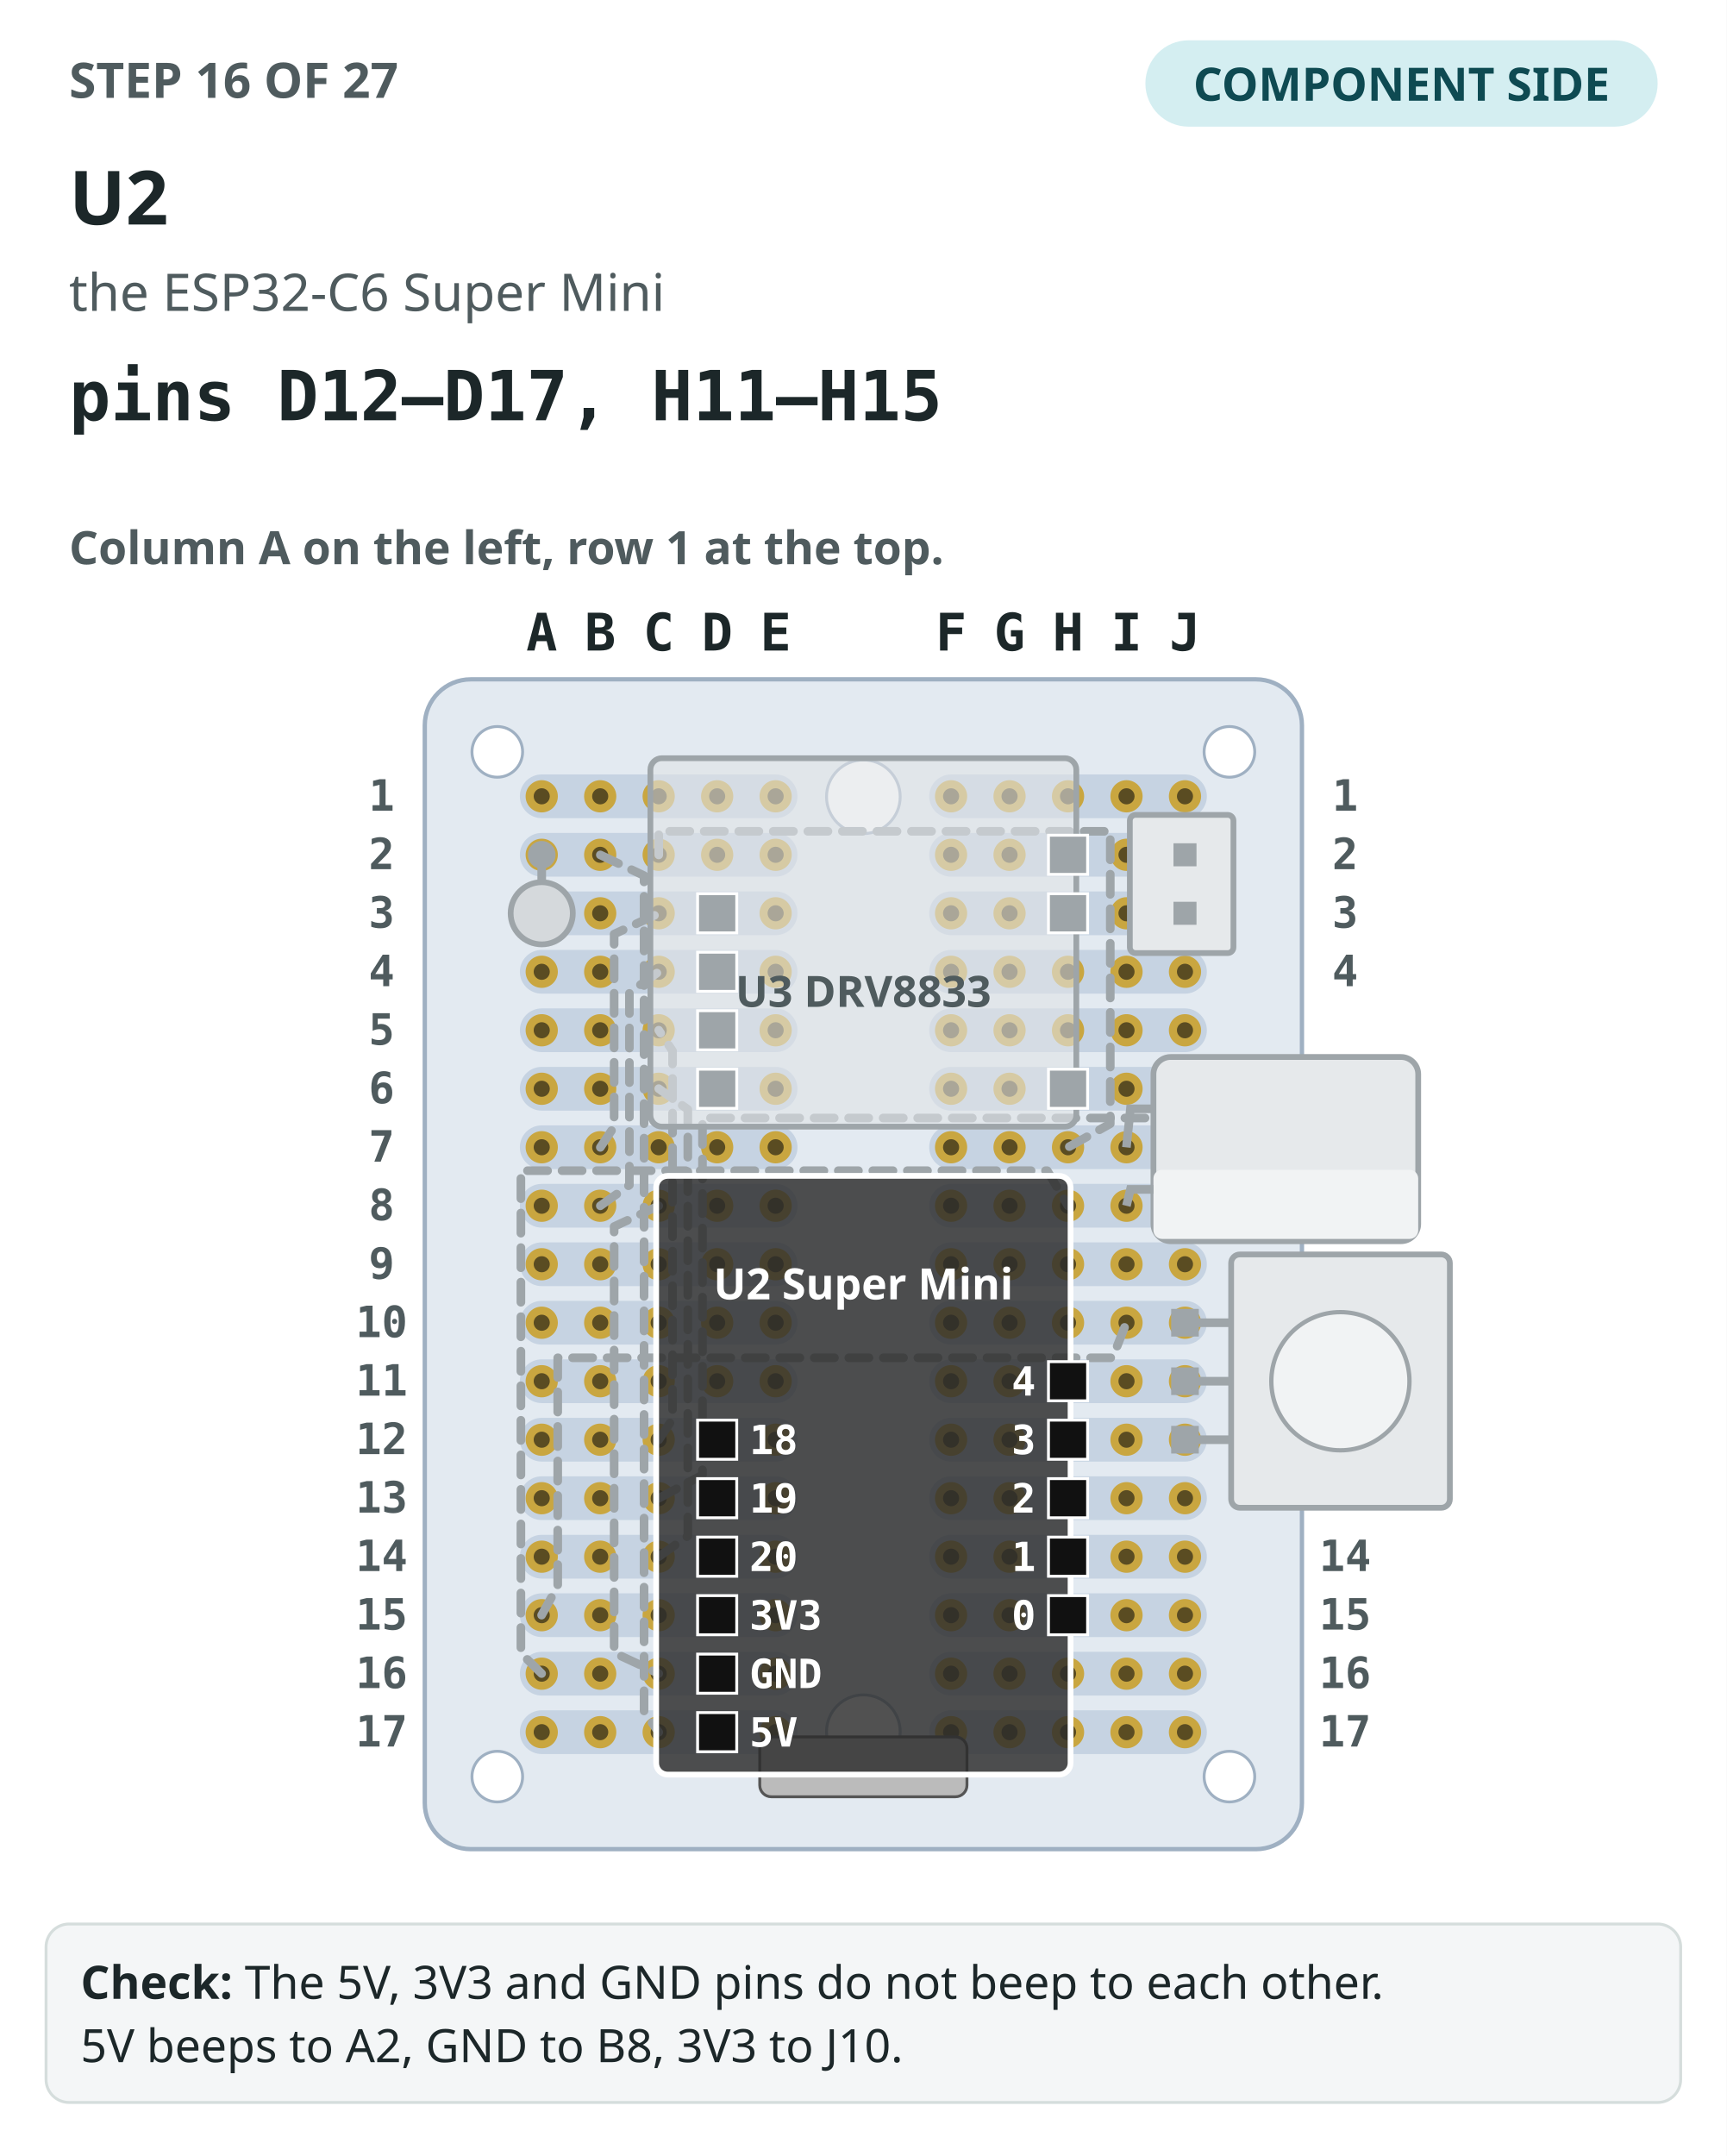
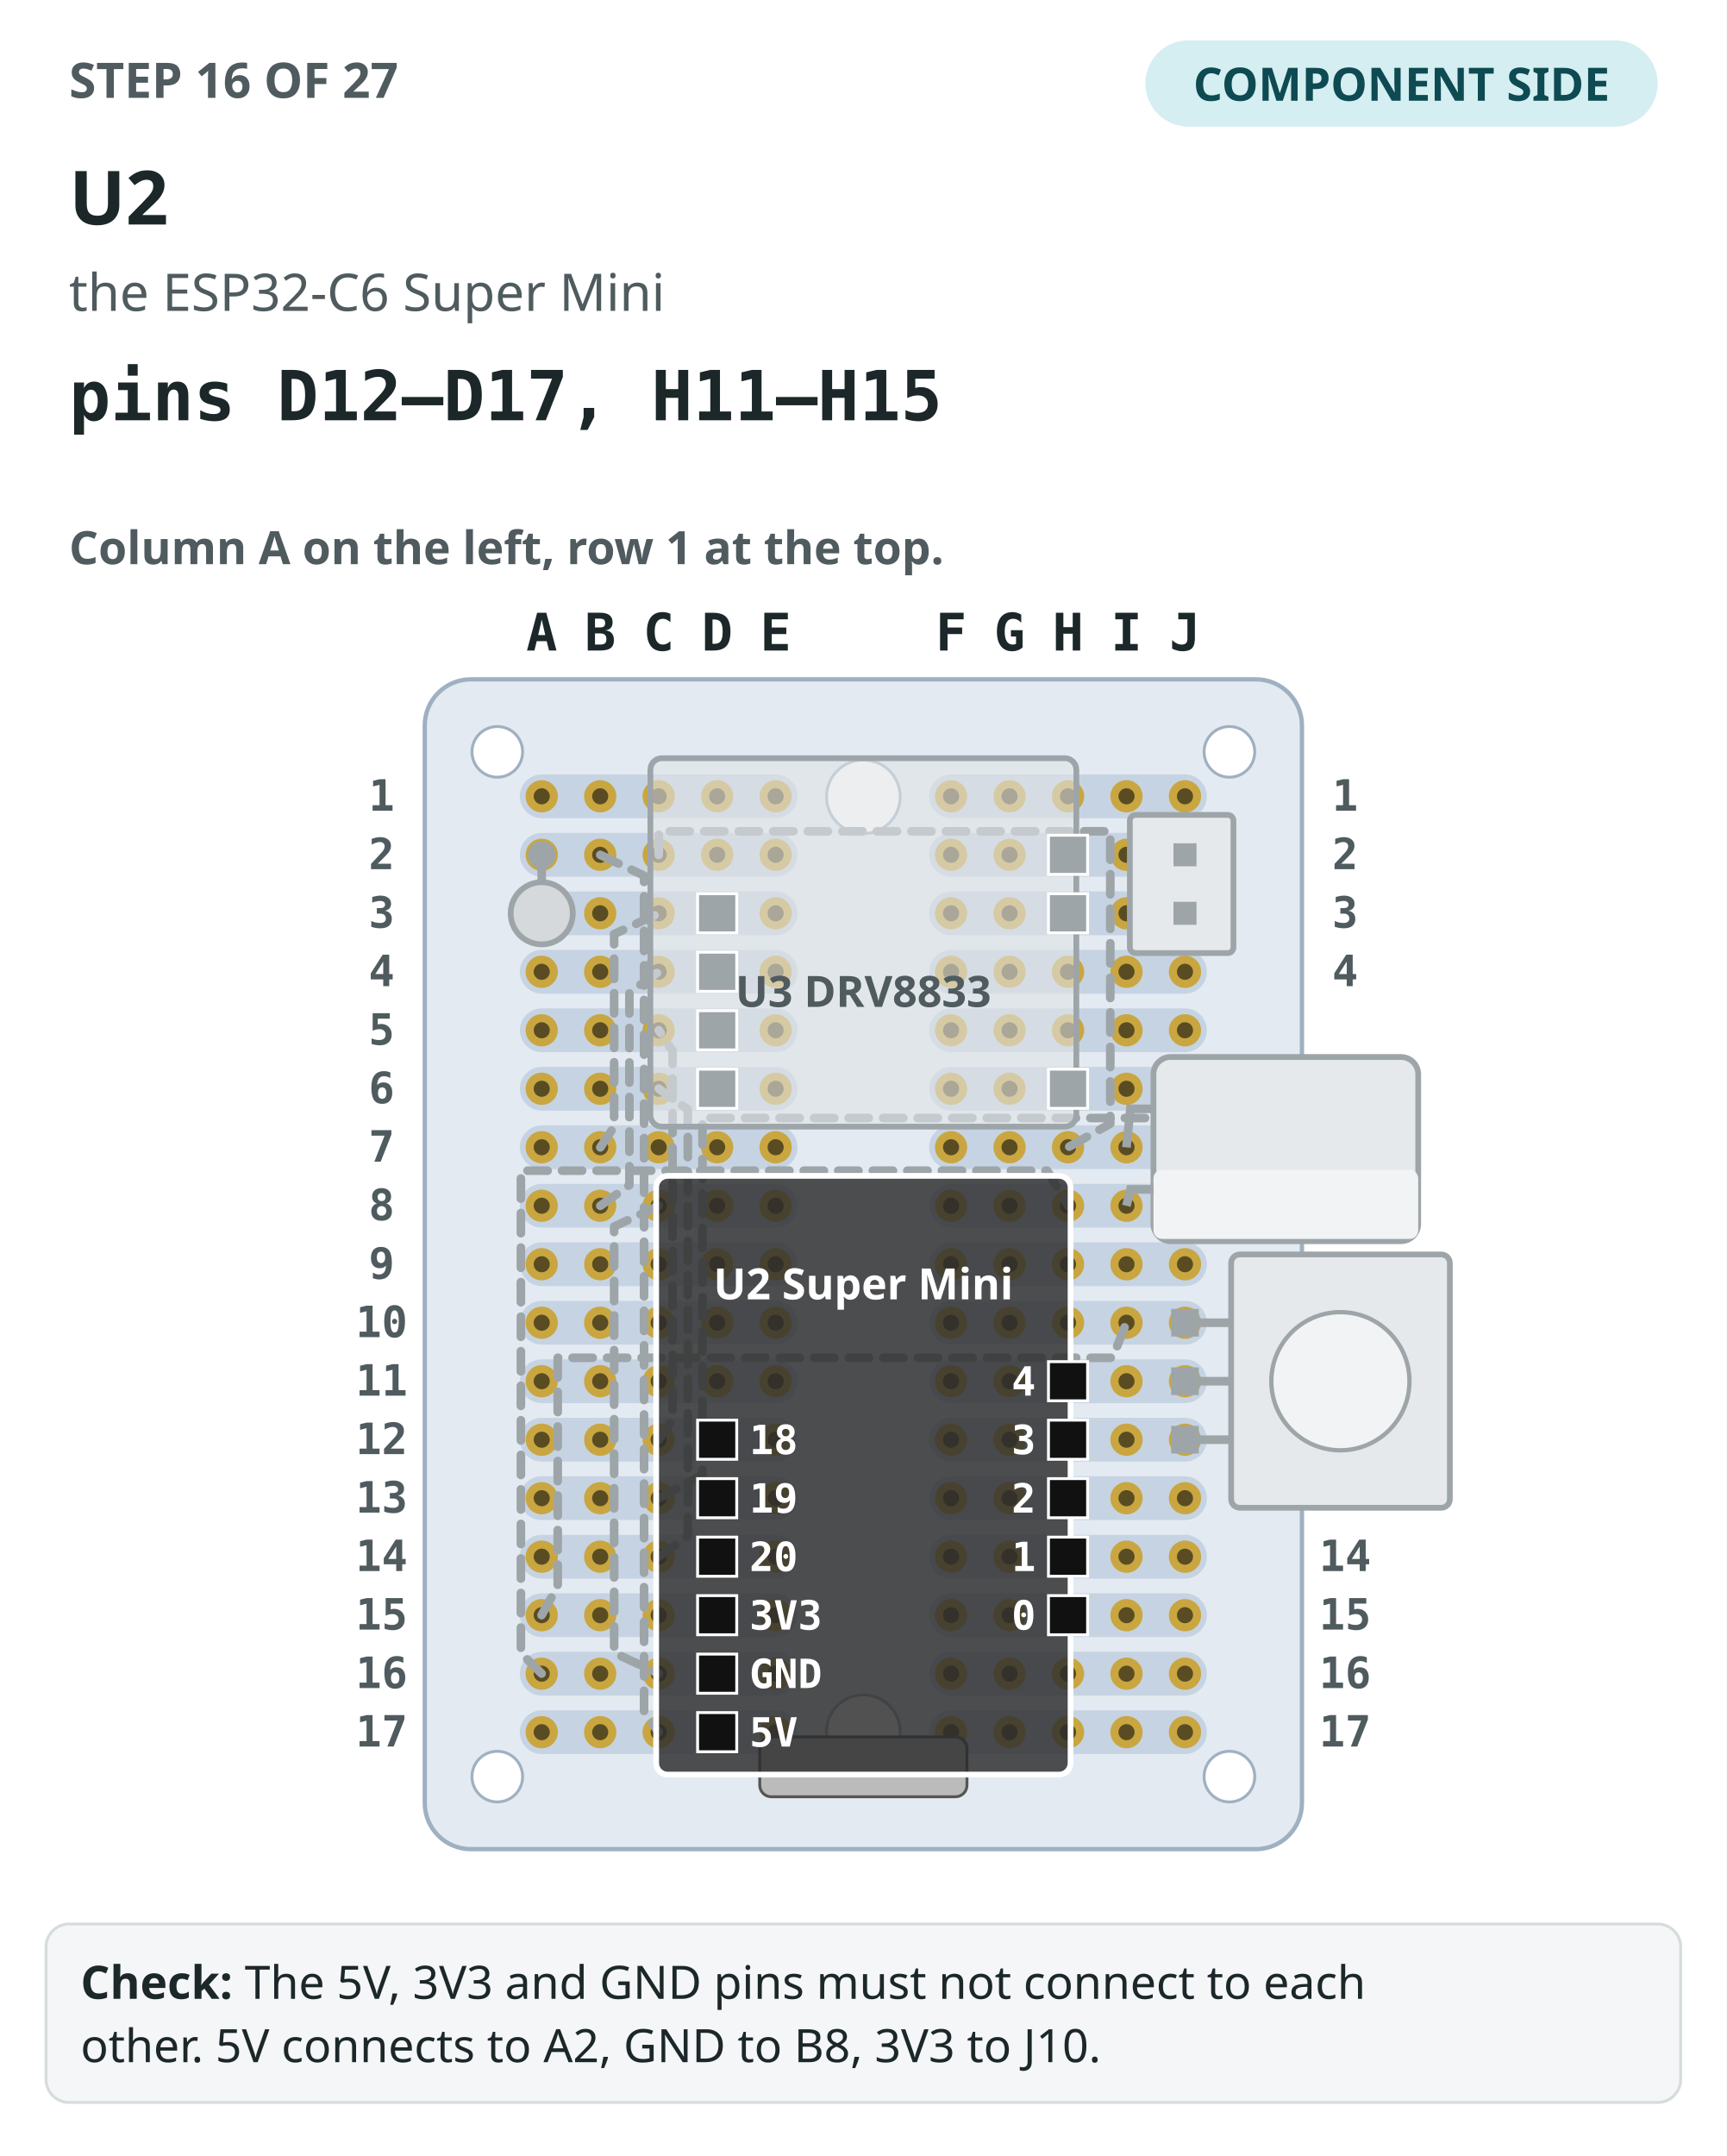
<svg xmlns="http://www.w3.org/2000/svg" viewBox="0 0 600 749" role="img" aria-label="Step 16: The perfboard seen from the component side, column A on the left, with the 15 earlier steps drawn in grey. U2 drawn in colour, pins D12–D17, H11–H15.">
  <rect width="600" height="749" fill="#ffffff" />
  <text x="24" y="34" font-family="IBM Plex Sans,ui-sans-serif,system-ui,sans-serif" font-size="17" font-weight="700" fill="#4f5b5e">STEP 16 OF 27</text>
  <rect x="398" y="14" width="178" height="30" rx="15" fill="#d4eef1" />
  <text x="487" y="35" text-anchor="middle" font-family="IBM Plex Sans,ui-sans-serif,system-ui,sans-serif" font-size="16" font-weight="700" fill="#0e4a52">COMPONENT SIDE</text>
  <text x="24" y="78" font-family="IBM Plex Sans,ui-sans-serif,system-ui,sans-serif" font-size="26" font-weight="700" fill="#1c2729">U2</text>
  <text x="24" y="108" font-family="IBM Plex Sans,ui-sans-serif,system-ui,sans-serif" font-size="18" fill="#4f5b5e">the ESP32-C6 Super Mini</text>
  <text x="24" y="146" font-family="IBM Plex Mono,ui-monospace,SFMono-Regular,Menlo,monospace" font-size="24" font-weight="700" fill="#1c2729">pins D12–D17, H11–H15</text>
  <text x="24" y="196" font-family="IBM Plex Sans,ui-sans-serif,system-ui,sans-serif" font-size="16" font-weight="600" fill="#4f5b5e">Column A on the left, row 1 at the top.</text>
  <rect x="147.6" y="236" width="304.8" height="406.4" rx="16" fill="#e3eaf1" stroke="#9fb0c2" stroke-width="1.5" />
  <rect x="180.64" y="269.04" width="96.48" height="15.2" rx="7.6" fill="#c6d3e2" />
  <rect x="322.88" y="269.04" width="96.48" height="15.2" rx="7.6" fill="#c6d3e2" />
  <rect x="180.64" y="289.36" width="96.48" height="15.2" rx="7.6" fill="#c6d3e2" />
  <rect x="322.88" y="289.36" width="96.48" height="15.2" rx="7.6" fill="#c6d3e2" />
  <rect x="180.64" y="309.68" width="96.48" height="15.2" rx="7.6" fill="#c6d3e2" />
  <rect x="322.88" y="309.68" width="96.48" height="15.2" rx="7.6" fill="#c6d3e2" />
  <rect x="180.64" y="330" width="96.48" height="15.2" rx="7.6" fill="#c6d3e2" />
  <rect x="322.88" y="330" width="96.48" height="15.2" rx="7.6" fill="#c6d3e2" />
  <rect x="180.64" y="350.32" width="96.48" height="15.2" rx="7.6" fill="#c6d3e2" />
  <rect x="322.88" y="350.32" width="96.48" height="15.2" rx="7.6" fill="#c6d3e2" />
  <rect x="180.64" y="370.64" width="96.48" height="15.2" rx="7.6" fill="#c6d3e2" />
  <rect x="322.88" y="370.64" width="96.48" height="15.2" rx="7.6" fill="#c6d3e2" />
  <rect x="180.64" y="390.96" width="96.48" height="15.2" rx="7.6" fill="#c6d3e2" />
  <rect x="322.88" y="390.96" width="96.48" height="15.2" rx="7.6" fill="#c6d3e2" />
  <rect x="180.64" y="411.28" width="96.48" height="15.2" rx="7.6" fill="#c6d3e2" />
  <rect x="322.88" y="411.28" width="96.48" height="15.2" rx="7.6" fill="#c6d3e2" />
  <rect x="180.64" y="431.6" width="96.48" height="15.2" rx="7.6" fill="#c6d3e2" />
  <rect x="322.88" y="431.6" width="96.48" height="15.2" rx="7.6" fill="#c6d3e2" />
  <rect x="180.64" y="451.92" width="96.48" height="15.2" rx="7.6" fill="#c6d3e2" />
  <rect x="322.88" y="451.92" width="96.48" height="15.2" rx="7.6" fill="#c6d3e2" />
  <rect x="180.64" y="472.24" width="96.48" height="15.2" rx="7.6" fill="#c6d3e2" />
  <rect x="322.88" y="472.24" width="96.48" height="15.2" rx="7.6" fill="#c6d3e2" />
  <rect x="180.64" y="492.56" width="96.48" height="15.2" rx="7.6" fill="#c6d3e2" />
  <rect x="322.88" y="492.56" width="96.48" height="15.2" rx="7.6" fill="#c6d3e2" />
  <rect x="180.64" y="512.88" width="96.48" height="15.2" rx="7.6" fill="#c6d3e2" />
  <rect x="322.88" y="512.88" width="96.48" height="15.2" rx="7.6" fill="#c6d3e2" />
  <rect x="180.64" y="533.2" width="96.48" height="15.2" rx="7.6" fill="#c6d3e2" />
  <rect x="322.88" y="533.2" width="96.48" height="15.2" rx="7.6" fill="#c6d3e2" />
  <rect x="180.64" y="553.52" width="96.48" height="15.2" rx="7.6" fill="#c6d3e2" />
  <rect x="322.88" y="553.52" width="96.48" height="15.2" rx="7.6" fill="#c6d3e2" />
  <rect x="180.64" y="573.84" width="96.48" height="15.2" rx="7.6" fill="#c6d3e2" />
  <rect x="322.88" y="573.84" width="96.48" height="15.2" rx="7.6" fill="#c6d3e2" />
  <rect x="180.64" y="594.16" width="96.48" height="15.2" rx="7.6" fill="#c6d3e2" />
  <rect x="322.88" y="594.16" width="96.48" height="15.2" rx="7.6" fill="#c6d3e2" />
  <circle cx="300" cy="276.8" r="12.8" fill="#ffffff" stroke="#9fb0c2" />
  <circle cx="300" cy="601.6" r="12.8" fill="#ffffff" stroke="#9fb0c2" />
  <circle cx="172.8" cy="261.2" r="8.8" fill="#ffffff" stroke="#9fb0c2" />
  <circle cx="427.2" cy="261.2" r="8.8" fill="#ffffff" stroke="#9fb0c2" />
  <circle cx="172.8" cy="617.2" r="8.8" fill="#ffffff" stroke="#9fb0c2" />
  <circle cx="427.2" cy="617.2" r="8.8" fill="#ffffff" stroke="#9fb0c2" />
  <circle cx="188.24" cy="276.64" r="5.6" fill="#c9a640" />
  <circle cx="188.24" cy="276.64" r="2.8" fill="#5a4c22" />
  <circle cx="208.56" cy="276.64" r="5.6" fill="#c9a640" />
  <circle cx="208.56" cy="276.64" r="2.8" fill="#5a4c22" />
  <circle cx="228.88" cy="276.64" r="5.6" fill="#c9a640" />
  <circle cx="228.88" cy="276.64" r="2.8" fill="#5a4c22" />
  <circle cx="249.2" cy="276.64" r="5.6" fill="#c9a640" />
  <circle cx="249.2" cy="276.64" r="2.8" fill="#5a4c22" />
  <circle cx="269.52" cy="276.64" r="5.6" fill="#c9a640" />
  <circle cx="269.52" cy="276.64" r="2.8" fill="#5a4c22" />
  <circle cx="330.48" cy="276.64" r="5.6" fill="#c9a640" />
  <circle cx="330.48" cy="276.64" r="2.8" fill="#5a4c22" />
  <circle cx="350.8" cy="276.64" r="5.6" fill="#c9a640" />
  <circle cx="350.8" cy="276.64" r="2.8" fill="#5a4c22" />
  <circle cx="371.12" cy="276.64" r="5.6" fill="#c9a640" />
  <circle cx="371.12" cy="276.64" r="2.8" fill="#5a4c22" />
  <circle cx="391.44" cy="276.64" r="5.6" fill="#c9a640" />
  <circle cx="391.44" cy="276.64" r="2.8" fill="#5a4c22" />
  <circle cx="411.76" cy="276.64" r="5.6" fill="#c9a640" />
  <circle cx="411.76" cy="276.64" r="2.8" fill="#5a4c22" />
  <circle cx="188.24" cy="296.96" r="5.6" fill="#c9a640" />
  <circle cx="188.24" cy="296.96" r="2.8" fill="#5a4c22" />
  <circle cx="208.56" cy="296.96" r="5.6" fill="#c9a640" />
  <circle cx="208.56" cy="296.96" r="2.8" fill="#5a4c22" />
  <circle cx="228.88" cy="296.96" r="5.6" fill="#c9a640" />
  <circle cx="228.88" cy="296.96" r="2.8" fill="#5a4c22" />
  <circle cx="249.2" cy="296.96" r="5.6" fill="#c9a640" />
  <circle cx="249.2" cy="296.96" r="2.8" fill="#5a4c22" />
  <circle cx="269.52" cy="296.96" r="5.6" fill="#c9a640" />
  <circle cx="269.52" cy="296.96" r="2.8" fill="#5a4c22" />
  <circle cx="330.48" cy="296.96" r="5.6" fill="#c9a640" />
  <circle cx="330.48" cy="296.96" r="2.8" fill="#5a4c22" />
  <circle cx="350.8" cy="296.96" r="5.6" fill="#c9a640" />
  <circle cx="350.8" cy="296.96" r="2.8" fill="#5a4c22" />
  <circle cx="371.12" cy="296.96" r="5.6" fill="#c9a640" />
  <circle cx="371.12" cy="296.96" r="2.8" fill="#5a4c22" />
  <circle cx="391.44" cy="296.96" r="5.6" fill="#c9a640" />
  <circle cx="391.44" cy="296.96" r="2.8" fill="#5a4c22" />
  <circle cx="411.76" cy="296.96" r="5.6" fill="#c9a640" />
  <circle cx="411.76" cy="296.96" r="2.8" fill="#5a4c22" />
  <circle cx="188.24" cy="317.28" r="5.6" fill="#c9a640" />
  <circle cx="188.24" cy="317.28" r="2.8" fill="#5a4c22" />
  <circle cx="208.56" cy="317.28" r="5.6" fill="#c9a640" />
  <circle cx="208.56" cy="317.28" r="2.8" fill="#5a4c22" />
  <circle cx="228.88" cy="317.28" r="5.6" fill="#c9a640" />
  <circle cx="228.88" cy="317.28" r="2.8" fill="#5a4c22" />
  <circle cx="249.2" cy="317.28" r="5.6" fill="#c9a640" />
  <circle cx="249.2" cy="317.28" r="2.8" fill="#5a4c22" />
  <circle cx="269.52" cy="317.28" r="5.6" fill="#c9a640" />
  <circle cx="269.52" cy="317.28" r="2.8" fill="#5a4c22" />
  <circle cx="330.48" cy="317.28" r="5.6" fill="#c9a640" />
  <circle cx="330.48" cy="317.28" r="2.8" fill="#5a4c22" />
  <circle cx="350.8" cy="317.28" r="5.6" fill="#c9a640" />
  <circle cx="350.8" cy="317.28" r="2.8" fill="#5a4c22" />
  <circle cx="371.12" cy="317.28" r="5.6" fill="#c9a640" />
  <circle cx="371.12" cy="317.28" r="2.8" fill="#5a4c22" />
  <circle cx="391.44" cy="317.28" r="5.6" fill="#c9a640" />
  <circle cx="391.44" cy="317.28" r="2.8" fill="#5a4c22" />
  <circle cx="411.76" cy="317.28" r="5.6" fill="#c9a640" />
  <circle cx="411.76" cy="317.28" r="2.8" fill="#5a4c22" />
  <circle cx="188.24" cy="337.6" r="5.6" fill="#c9a640" />
  <circle cx="188.24" cy="337.6" r="2.8" fill="#5a4c22" />
  <circle cx="208.56" cy="337.6" r="5.6" fill="#c9a640" />
  <circle cx="208.56" cy="337.6" r="2.8" fill="#5a4c22" />
  <circle cx="228.88" cy="337.6" r="5.6" fill="#c9a640" />
  <circle cx="228.88" cy="337.6" r="2.8" fill="#5a4c22" />
  <circle cx="249.2" cy="337.6" r="5.6" fill="#c9a640" />
  <circle cx="249.2" cy="337.6" r="2.8" fill="#5a4c22" />
  <circle cx="269.52" cy="337.6" r="5.6" fill="#c9a640" />
  <circle cx="269.52" cy="337.6" r="2.8" fill="#5a4c22" />
  <circle cx="330.48" cy="337.6" r="5.6" fill="#c9a640" />
  <circle cx="330.48" cy="337.6" r="2.8" fill="#5a4c22" />
  <circle cx="350.8" cy="337.6" r="5.6" fill="#c9a640" />
  <circle cx="350.8" cy="337.6" r="2.8" fill="#5a4c22" />
  <circle cx="371.12" cy="337.6" r="5.6" fill="#c9a640" />
  <circle cx="371.12" cy="337.6" r="2.8" fill="#5a4c22" />
  <circle cx="391.44" cy="337.6" r="5.6" fill="#c9a640" />
  <circle cx="391.44" cy="337.6" r="2.8" fill="#5a4c22" />
  <circle cx="411.76" cy="337.6" r="5.6" fill="#c9a640" />
  <circle cx="411.76" cy="337.6" r="2.8" fill="#5a4c22" />
  <circle cx="188.24" cy="357.92" r="5.6" fill="#c9a640" />
  <circle cx="188.24" cy="357.92" r="2.8" fill="#5a4c22" />
  <circle cx="208.56" cy="357.92" r="5.6" fill="#c9a640" />
  <circle cx="208.56" cy="357.92" r="2.8" fill="#5a4c22" />
  <circle cx="228.88" cy="357.92" r="5.6" fill="#c9a640" />
  <circle cx="228.88" cy="357.92" r="2.8" fill="#5a4c22" />
  <circle cx="249.2" cy="357.92" r="5.6" fill="#c9a640" />
  <circle cx="249.2" cy="357.92" r="2.8" fill="#5a4c22" />
  <circle cx="269.52" cy="357.92" r="5.6" fill="#c9a640" />
  <circle cx="269.52" cy="357.92" r="2.8" fill="#5a4c22" />
  <circle cx="330.48" cy="357.92" r="5.6" fill="#c9a640" />
  <circle cx="330.48" cy="357.92" r="2.8" fill="#5a4c22" />
  <circle cx="350.8" cy="357.92" r="5.6" fill="#c9a640" />
  <circle cx="350.8" cy="357.92" r="2.8" fill="#5a4c22" />
  <circle cx="371.12" cy="357.92" r="5.6" fill="#c9a640" />
  <circle cx="371.12" cy="357.92" r="2.8" fill="#5a4c22" />
  <circle cx="391.44" cy="357.92" r="5.6" fill="#c9a640" />
  <circle cx="391.44" cy="357.92" r="2.8" fill="#5a4c22" />
  <circle cx="411.76" cy="357.92" r="5.6" fill="#c9a640" />
  <circle cx="411.76" cy="357.92" r="2.8" fill="#5a4c22" />
  <circle cx="188.24" cy="378.24" r="5.6" fill="#c9a640" />
  <circle cx="188.24" cy="378.24" r="2.8" fill="#5a4c22" />
  <circle cx="208.56" cy="378.24" r="5.6" fill="#c9a640" />
  <circle cx="208.56" cy="378.24" r="2.8" fill="#5a4c22" />
  <circle cx="228.88" cy="378.24" r="5.6" fill="#c9a640" />
  <circle cx="228.88" cy="378.24" r="2.8" fill="#5a4c22" />
  <circle cx="249.2" cy="378.24" r="5.6" fill="#c9a640" />
  <circle cx="249.2" cy="378.24" r="2.8" fill="#5a4c22" />
  <circle cx="269.52" cy="378.24" r="5.6" fill="#c9a640" />
  <circle cx="269.52" cy="378.24" r="2.8" fill="#5a4c22" />
  <circle cx="330.48" cy="378.24" r="5.6" fill="#c9a640" />
  <circle cx="330.48" cy="378.24" r="2.8" fill="#5a4c22" />
  <circle cx="350.8" cy="378.24" r="5.6" fill="#c9a640" />
  <circle cx="350.8" cy="378.24" r="2.8" fill="#5a4c22" />
  <circle cx="371.12" cy="378.24" r="5.6" fill="#c9a640" />
  <circle cx="371.12" cy="378.24" r="2.8" fill="#5a4c22" />
  <circle cx="391.44" cy="378.24" r="5.6" fill="#c9a640" />
  <circle cx="391.44" cy="378.24" r="2.8" fill="#5a4c22" />
  <circle cx="411.76" cy="378.24" r="5.6" fill="#c9a640" />
  <circle cx="411.76" cy="378.24" r="2.8" fill="#5a4c22" />
  <circle cx="188.24" cy="398.56" r="5.6" fill="#c9a640" />
  <circle cx="188.24" cy="398.56" r="2.8" fill="#5a4c22" />
  <circle cx="208.56" cy="398.56" r="5.6" fill="#c9a640" />
  <circle cx="208.56" cy="398.56" r="2.8" fill="#5a4c22" />
  <circle cx="228.88" cy="398.56" r="5.6" fill="#c9a640" />
  <circle cx="228.88" cy="398.56" r="2.8" fill="#5a4c22" />
  <circle cx="249.2" cy="398.56" r="5.6" fill="#c9a640" />
  <circle cx="249.2" cy="398.56" r="2.8" fill="#5a4c22" />
  <circle cx="269.52" cy="398.56" r="5.6" fill="#c9a640" />
  <circle cx="269.52" cy="398.56" r="2.8" fill="#5a4c22" />
  <circle cx="330.48" cy="398.56" r="5.6" fill="#c9a640" />
  <circle cx="330.48" cy="398.56" r="2.8" fill="#5a4c22" />
  <circle cx="350.8" cy="398.56" r="5.6" fill="#c9a640" />
  <circle cx="350.8" cy="398.56" r="2.8" fill="#5a4c22" />
  <circle cx="371.12" cy="398.56" r="5.6" fill="#c9a640" />
  <circle cx="371.12" cy="398.56" r="2.8" fill="#5a4c22" />
  <circle cx="391.44" cy="398.56" r="5.6" fill="#c9a640" />
  <circle cx="391.44" cy="398.56" r="2.8" fill="#5a4c22" />
  <circle cx="411.76" cy="398.56" r="5.6" fill="#c9a640" />
  <circle cx="411.76" cy="398.56" r="2.8" fill="#5a4c22" />
  <circle cx="188.24" cy="418.88" r="5.6" fill="#c9a640" />
  <circle cx="188.24" cy="418.88" r="2.8" fill="#5a4c22" />
  <circle cx="208.56" cy="418.88" r="5.6" fill="#c9a640" />
  <circle cx="208.56" cy="418.88" r="2.8" fill="#5a4c22" />
  <circle cx="228.88" cy="418.88" r="5.6" fill="#c9a640" />
  <circle cx="228.88" cy="418.88" r="2.8" fill="#5a4c22" />
  <circle cx="249.2" cy="418.88" r="5.6" fill="#c9a640" />
  <circle cx="249.2" cy="418.88" r="2.8" fill="#5a4c22" />
  <circle cx="269.52" cy="418.88" r="5.6" fill="#c9a640" />
  <circle cx="269.52" cy="418.88" r="2.8" fill="#5a4c22" />
  <circle cx="330.48" cy="418.88" r="5.6" fill="#c9a640" />
  <circle cx="330.48" cy="418.88" r="2.8" fill="#5a4c22" />
  <circle cx="350.8" cy="418.88" r="5.6" fill="#c9a640" />
  <circle cx="350.8" cy="418.88" r="2.8" fill="#5a4c22" />
  <circle cx="371.12" cy="418.88" r="5.6" fill="#c9a640" />
  <circle cx="371.12" cy="418.88" r="2.8" fill="#5a4c22" />
  <circle cx="391.44" cy="418.88" r="5.6" fill="#c9a640" />
  <circle cx="391.44" cy="418.88" r="2.8" fill="#5a4c22" />
  <circle cx="411.76" cy="418.88" r="5.6" fill="#c9a640" />
  <circle cx="411.76" cy="418.88" r="2.8" fill="#5a4c22" />
  <circle cx="188.24" cy="439.2" r="5.6" fill="#c9a640" />
  <circle cx="188.24" cy="439.2" r="2.8" fill="#5a4c22" />
  <circle cx="208.56" cy="439.2" r="5.6" fill="#c9a640" />
  <circle cx="208.56" cy="439.2" r="2.8" fill="#5a4c22" />
  <circle cx="228.88" cy="439.2" r="5.6" fill="#c9a640" />
  <circle cx="228.88" cy="439.2" r="2.8" fill="#5a4c22" />
  <circle cx="249.2" cy="439.2" r="5.6" fill="#c9a640" />
  <circle cx="249.2" cy="439.2" r="2.8" fill="#5a4c22" />
  <circle cx="269.52" cy="439.2" r="5.6" fill="#c9a640" />
  <circle cx="269.52" cy="439.2" r="2.8" fill="#5a4c22" />
  <circle cx="330.48" cy="439.2" r="5.6" fill="#c9a640" />
  <circle cx="330.48" cy="439.2" r="2.8" fill="#5a4c22" />
  <circle cx="350.8" cy="439.2" r="5.6" fill="#c9a640" />
  <circle cx="350.8" cy="439.2" r="2.8" fill="#5a4c22" />
  <circle cx="371.12" cy="439.2" r="5.6" fill="#c9a640" />
  <circle cx="371.12" cy="439.2" r="2.8" fill="#5a4c22" />
  <circle cx="391.44" cy="439.2" r="5.6" fill="#c9a640" />
  <circle cx="391.44" cy="439.2" r="2.8" fill="#5a4c22" />
  <circle cx="411.76" cy="439.2" r="5.6" fill="#c9a640" />
  <circle cx="411.76" cy="439.2" r="2.8" fill="#5a4c22" />
  <circle cx="188.24" cy="459.52" r="5.6" fill="#c9a640" />
  <circle cx="188.24" cy="459.52" r="2.8" fill="#5a4c22" />
  <circle cx="208.56" cy="459.52" r="5.6" fill="#c9a640" />
  <circle cx="208.56" cy="459.52" r="2.8" fill="#5a4c22" />
  <circle cx="228.88" cy="459.52" r="5.6" fill="#c9a640" />
  <circle cx="228.88" cy="459.52" r="2.8" fill="#5a4c22" />
  <circle cx="249.2" cy="459.52" r="5.6" fill="#c9a640" />
  <circle cx="249.2" cy="459.52" r="2.8" fill="#5a4c22" />
  <circle cx="269.52" cy="459.52" r="5.6" fill="#c9a640" />
  <circle cx="269.52" cy="459.52" r="2.8" fill="#5a4c22" />
  <circle cx="330.48" cy="459.52" r="5.6" fill="#c9a640" />
  <circle cx="330.48" cy="459.52" r="2.8" fill="#5a4c22" />
  <circle cx="350.8" cy="459.52" r="5.6" fill="#c9a640" />
  <circle cx="350.8" cy="459.52" r="2.8" fill="#5a4c22" />
  <circle cx="371.12" cy="459.52" r="5.6" fill="#c9a640" />
  <circle cx="371.12" cy="459.52" r="2.8" fill="#5a4c22" />
  <circle cx="391.44" cy="459.52" r="5.6" fill="#c9a640" />
  <circle cx="391.44" cy="459.52" r="2.8" fill="#5a4c22" />
  <circle cx="411.76" cy="459.52" r="5.6" fill="#c9a640" />
  <circle cx="411.76" cy="459.52" r="2.8" fill="#5a4c22" />
  <circle cx="188.24" cy="479.84" r="5.6" fill="#c9a640" />
  <circle cx="188.24" cy="479.84" r="2.8" fill="#5a4c22" />
  <circle cx="208.56" cy="479.84" r="5.6" fill="#c9a640" />
  <circle cx="208.56" cy="479.84" r="2.8" fill="#5a4c22" />
  <circle cx="228.88" cy="479.84" r="5.6" fill="#c9a640" />
  <circle cx="228.88" cy="479.84" r="2.8" fill="#5a4c22" />
  <circle cx="249.2" cy="479.84" r="5.6" fill="#c9a640" />
  <circle cx="249.2" cy="479.84" r="2.8" fill="#5a4c22" />
  <circle cx="269.52" cy="479.84" r="5.6" fill="#c9a640" />
  <circle cx="269.52" cy="479.84" r="2.8" fill="#5a4c22" />
  <circle cx="330.48" cy="479.84" r="5.6" fill="#c9a640" />
  <circle cx="330.48" cy="479.84" r="2.8" fill="#5a4c22" />
  <circle cx="350.8" cy="479.84" r="5.6" fill="#c9a640" />
  <circle cx="350.8" cy="479.84" r="2.8" fill="#5a4c22" />
  <circle cx="371.12" cy="479.84" r="5.6" fill="#c9a640" />
  <circle cx="371.12" cy="479.84" r="2.8" fill="#5a4c22" />
  <circle cx="391.44" cy="479.84" r="5.6" fill="#c9a640" />
  <circle cx="391.44" cy="479.84" r="2.8" fill="#5a4c22" />
  <circle cx="411.76" cy="479.84" r="5.6" fill="#c9a640" />
  <circle cx="411.76" cy="479.84" r="2.8" fill="#5a4c22" />
  <circle cx="188.24" cy="500.16" r="5.6" fill="#c9a640" />
  <circle cx="188.24" cy="500.16" r="2.8" fill="#5a4c22" />
  <circle cx="208.56" cy="500.16" r="5.6" fill="#c9a640" />
  <circle cx="208.56" cy="500.16" r="2.8" fill="#5a4c22" />
  <circle cx="228.88" cy="500.16" r="5.6" fill="#c9a640" />
  <circle cx="228.88" cy="500.16" r="2.8" fill="#5a4c22" />
  <circle cx="249.2" cy="500.16" r="5.6" fill="#c9a640" />
  <circle cx="249.2" cy="500.16" r="2.8" fill="#5a4c22" />
  <circle cx="269.52" cy="500.16" r="5.6" fill="#c9a640" />
  <circle cx="269.52" cy="500.16" r="2.8" fill="#5a4c22" />
  <circle cx="330.48" cy="500.16" r="5.6" fill="#c9a640" />
  <circle cx="330.48" cy="500.16" r="2.8" fill="#5a4c22" />
  <circle cx="350.8" cy="500.16" r="5.6" fill="#c9a640" />
  <circle cx="350.8" cy="500.16" r="2.8" fill="#5a4c22" />
  <circle cx="371.12" cy="500.16" r="5.6" fill="#c9a640" />
  <circle cx="371.12" cy="500.16" r="2.8" fill="#5a4c22" />
  <circle cx="391.44" cy="500.16" r="5.6" fill="#c9a640" />
  <circle cx="391.44" cy="500.16" r="2.8" fill="#5a4c22" />
  <circle cx="411.76" cy="500.16" r="5.6" fill="#c9a640" />
  <circle cx="411.76" cy="500.16" r="2.8" fill="#5a4c22" />
  <circle cx="188.24" cy="520.48" r="5.6" fill="#c9a640" />
  <circle cx="188.24" cy="520.48" r="2.8" fill="#5a4c22" />
  <circle cx="208.56" cy="520.48" r="5.6" fill="#c9a640" />
  <circle cx="208.56" cy="520.48" r="2.8" fill="#5a4c22" />
  <circle cx="228.88" cy="520.48" r="5.6" fill="#c9a640" />
  <circle cx="228.88" cy="520.48" r="2.8" fill="#5a4c22" />
  <circle cx="249.2" cy="520.48" r="5.6" fill="#c9a640" />
  <circle cx="249.2" cy="520.48" r="2.8" fill="#5a4c22" />
  <circle cx="269.52" cy="520.48" r="5.6" fill="#c9a640" />
  <circle cx="269.52" cy="520.48" r="2.8" fill="#5a4c22" />
  <circle cx="330.48" cy="520.48" r="5.6" fill="#c9a640" />
  <circle cx="330.48" cy="520.48" r="2.8" fill="#5a4c22" />
  <circle cx="350.8" cy="520.48" r="5.6" fill="#c9a640" />
  <circle cx="350.8" cy="520.48" r="2.8" fill="#5a4c22" />
  <circle cx="371.12" cy="520.48" r="5.6" fill="#c9a640" />
  <circle cx="371.12" cy="520.48" r="2.8" fill="#5a4c22" />
  <circle cx="391.44" cy="520.48" r="5.6" fill="#c9a640" />
  <circle cx="391.44" cy="520.48" r="2.8" fill="#5a4c22" />
  <circle cx="411.76" cy="520.48" r="5.6" fill="#c9a640" />
  <circle cx="411.76" cy="520.48" r="2.8" fill="#5a4c22" />
  <circle cx="188.24" cy="540.8" r="5.6" fill="#c9a640" />
  <circle cx="188.24" cy="540.8" r="2.8" fill="#5a4c22" />
  <circle cx="208.56" cy="540.8" r="5.6" fill="#c9a640" />
  <circle cx="208.56" cy="540.8" r="2.8" fill="#5a4c22" />
  <circle cx="228.88" cy="540.8" r="5.6" fill="#c9a640" />
  <circle cx="228.88" cy="540.8" r="2.8" fill="#5a4c22" />
  <circle cx="249.2" cy="540.8" r="5.6" fill="#c9a640" />
  <circle cx="249.2" cy="540.8" r="2.8" fill="#5a4c22" />
  <circle cx="269.52" cy="540.8" r="5.6" fill="#c9a640" />
  <circle cx="269.52" cy="540.8" r="2.8" fill="#5a4c22" />
  <circle cx="330.48" cy="540.8" r="5.6" fill="#c9a640" />
  <circle cx="330.48" cy="540.8" r="2.8" fill="#5a4c22" />
  <circle cx="350.8" cy="540.8" r="5.6" fill="#c9a640" />
  <circle cx="350.8" cy="540.8" r="2.8" fill="#5a4c22" />
  <circle cx="371.12" cy="540.8" r="5.6" fill="#c9a640" />
  <circle cx="371.12" cy="540.8" r="2.8" fill="#5a4c22" />
  <circle cx="391.44" cy="540.8" r="5.6" fill="#c9a640" />
  <circle cx="391.44" cy="540.8" r="2.8" fill="#5a4c22" />
  <circle cx="411.76" cy="540.8" r="5.6" fill="#c9a640" />
  <circle cx="411.76" cy="540.8" r="2.8" fill="#5a4c22" />
  <circle cx="188.24" cy="561.12" r="5.6" fill="#c9a640" />
  <circle cx="188.24" cy="561.12" r="2.8" fill="#5a4c22" />
  <circle cx="208.56" cy="561.12" r="5.6" fill="#c9a640" />
  <circle cx="208.56" cy="561.12" r="2.8" fill="#5a4c22" />
  <circle cx="228.88" cy="561.12" r="5.6" fill="#c9a640" />
  <circle cx="228.88" cy="561.12" r="2.8" fill="#5a4c22" />
  <circle cx="249.2" cy="561.12" r="5.6" fill="#c9a640" />
  <circle cx="249.2" cy="561.12" r="2.8" fill="#5a4c22" />
  <circle cx="269.52" cy="561.12" r="5.6" fill="#c9a640" />
  <circle cx="269.52" cy="561.12" r="2.8" fill="#5a4c22" />
  <circle cx="330.48" cy="561.12" r="5.6" fill="#c9a640" />
  <circle cx="330.48" cy="561.12" r="2.8" fill="#5a4c22" />
  <circle cx="350.8" cy="561.12" r="5.6" fill="#c9a640" />
  <circle cx="350.8" cy="561.12" r="2.8" fill="#5a4c22" />
  <circle cx="371.12" cy="561.12" r="5.6" fill="#c9a640" />
  <circle cx="371.12" cy="561.12" r="2.8" fill="#5a4c22" />
  <circle cx="391.44" cy="561.12" r="5.6" fill="#c9a640" />
  <circle cx="391.44" cy="561.12" r="2.8" fill="#5a4c22" />
  <circle cx="411.76" cy="561.12" r="5.6" fill="#c9a640" />
  <circle cx="411.76" cy="561.12" r="2.8" fill="#5a4c22" />
  <circle cx="188.24" cy="581.44" r="5.6" fill="#c9a640" />
  <circle cx="188.24" cy="581.44" r="2.8" fill="#5a4c22" />
  <circle cx="208.56" cy="581.44" r="5.6" fill="#c9a640" />
  <circle cx="208.56" cy="581.44" r="2.8" fill="#5a4c22" />
  <circle cx="228.88" cy="581.44" r="5.6" fill="#c9a640" />
  <circle cx="228.88" cy="581.44" r="2.8" fill="#5a4c22" />
  <circle cx="249.2" cy="581.44" r="5.6" fill="#c9a640" />
  <circle cx="249.2" cy="581.44" r="2.8" fill="#5a4c22" />
  <circle cx="269.52" cy="581.44" r="5.6" fill="#c9a640" />
  <circle cx="269.52" cy="581.44" r="2.8" fill="#5a4c22" />
  <circle cx="330.48" cy="581.44" r="5.6" fill="#c9a640" />
  <circle cx="330.48" cy="581.44" r="2.8" fill="#5a4c22" />
  <circle cx="350.8" cy="581.44" r="5.6" fill="#c9a640" />
  <circle cx="350.8" cy="581.44" r="2.8" fill="#5a4c22" />
  <circle cx="371.12" cy="581.44" r="5.6" fill="#c9a640" />
  <circle cx="371.12" cy="581.44" r="2.8" fill="#5a4c22" />
  <circle cx="391.44" cy="581.44" r="5.6" fill="#c9a640" />
  <circle cx="391.44" cy="581.44" r="2.8" fill="#5a4c22" />
  <circle cx="411.76" cy="581.44" r="5.6" fill="#c9a640" />
  <circle cx="411.76" cy="581.44" r="2.8" fill="#5a4c22" />
  <circle cx="188.24" cy="601.76" r="5.6" fill="#c9a640" />
  <circle cx="188.24" cy="601.76" r="2.8" fill="#5a4c22" />
  <circle cx="208.56" cy="601.76" r="5.6" fill="#c9a640" />
  <circle cx="208.56" cy="601.76" r="2.8" fill="#5a4c22" />
  <circle cx="228.88" cy="601.76" r="5.6" fill="#c9a640" />
  <circle cx="228.88" cy="601.76" r="2.8" fill="#5a4c22" />
  <circle cx="249.2" cy="601.76" r="5.6" fill="#c9a640" />
  <circle cx="249.2" cy="601.76" r="2.8" fill="#5a4c22" />
  <circle cx="269.52" cy="601.76" r="5.6" fill="#c9a640" />
  <circle cx="269.52" cy="601.76" r="2.8" fill="#5a4c22" />
  <circle cx="330.48" cy="601.76" r="5.6" fill="#c9a640" />
  <circle cx="330.48" cy="601.76" r="2.8" fill="#5a4c22" />
  <circle cx="350.8" cy="601.76" r="5.6" fill="#c9a640" />
  <circle cx="350.8" cy="601.76" r="2.8" fill="#5a4c22" />
  <circle cx="371.12" cy="601.76" r="5.6" fill="#c9a640" />
  <circle cx="371.12" cy="601.76" r="2.8" fill="#5a4c22" />
  <circle cx="391.44" cy="601.76" r="5.6" fill="#c9a640" />
  <circle cx="391.44" cy="601.76" r="2.8" fill="#5a4c22" />
  <circle cx="411.76" cy="601.76" r="5.6" fill="#c9a640" />
  <circle cx="411.76" cy="601.76" r="2.8" fill="#5a4c22" />
  <polyline points="208.6,398.6 213.4,391.4 213.4,324.5 228.9,317.3" fill="none" stroke="#9ea5a9" stroke-width="3" stroke-dasharray="7 5" stroke-linecap="round" stroke-linejoin="round" />
  <polyline points="208.6,418.9 218.7,411.7 218.7,344.8 228.9,337.6" fill="none" stroke="#9ea5a9" stroke-width="3" stroke-dasharray="7 5" stroke-linecap="round" stroke-linejoin="round" />
  <polyline points="228.9,500.2 233.7,493.0 233.7,365.1 228.9,357.9" fill="none" stroke="#9ea5a9" stroke-width="3" stroke-dasharray="7 5" stroke-linecap="round" stroke-linejoin="round" />
  <polyline points="228.9,540.8 239.0,533.6 239.0,385.4 228.9,378.2" fill="none" stroke="#9ea5a9" stroke-width="3" stroke-dasharray="7 5" stroke-linecap="round" stroke-linejoin="round" />
  <polyline points="228.9,418.9 213.4,426.1 213.4,574.2 228.9,581.4" fill="none" stroke="#9ea5a9" stroke-width="3" stroke-dasharray="7 5" stroke-linecap="round" stroke-linejoin="round" />
  <polyline points="228.9,297.0 228.9,288.8 385.8,288.8 385.8,390.4 371.1,398.6" fill="none" stroke="#9ea5a9" stroke-width="3" stroke-dasharray="7 5" stroke-linecap="round" stroke-linejoin="round" />
  <polyline points="188.2,561.1 193.8,551.0 193.8,471.7 386.6,471.7 391.4,459.5" fill="none" stroke="#9ea5a9" stroke-width="3" stroke-dasharray="7 5" stroke-linecap="round" stroke-linejoin="round" />
  <polyline points="228.9,520.5 244.1,512.4 244.1,388.4 411.8,388.4 411.8,378.2" fill="none" stroke="#9ea5a9" stroke-width="3" stroke-dasharray="7 5" stroke-linecap="round" stroke-linejoin="round" />
  <polyline points="208.6,297.0 223.8,304.2 223.8,594.6 228.9,601.8" fill="none" stroke="#9ea5a9" stroke-width="3" stroke-dasharray="7 5" stroke-linecap="round" stroke-linejoin="round" />
  <polyline points="188.2,581.4 181.0,574.3 181.0,406.7 363.9,406.7 371.1,418.9" fill="none" stroke="#9ea5a9" stroke-width="3" stroke-dasharray="7 5" stroke-linecap="round" stroke-linejoin="round" />
  <line x1="188.24" y1="317.28" x2="188.24" y2="296.96" stroke="#9ea5a9" stroke-width="3" />
  <circle cx="188.24" cy="317.28" r="10.8" fill="#d5d9dc" stroke="#9ea5a9" stroke-width="2" />
  <circle cx="188.24" cy="296.96" r="4.8" fill="#9ea5a9" />
  <rect x="392.6" y="283.1" width="36.0" height="48.0" rx="2" fill="#e6e9eb" stroke="#9ea5a9" stroke-width="2" />
  <rect x="407.76" y="292.96" width="8" height="8" fill="#9ea5a9" />
  <rect x="407.76" y="313.28" width="8" height="8" fill="#9ea5a9" />
  <rect x="427.8" y="435.8" width="76.0" height="88.0" rx="3" fill="#e6e9eb" fill-opacity="1" stroke="#9ea5a9" stroke-width="2" />
  <circle cx="465.76" cy="479.84" r="24" fill="#f1f3f4" stroke="#9ea5a9" stroke-width="1.5" />
  <line x1="411.76" y1="459.52" x2="427.76" y2="459.52" stroke="#9ea5a9" stroke-width="3" />
  <rect x="406.96" y="454.72" width="9.6" height="9.6" fill="#9ea5a9" />
  <line x1="411.76" y1="479.84" x2="427.76" y2="479.84" stroke="#9ea5a9" stroke-width="3" />
  <rect x="406.96" y="475.04" width="9.6" height="9.6" fill="#9ea5a9" />
  <line x1="411.76" y1="500.16" x2="427.76" y2="500.16" stroke="#9ea5a9" stroke-width="3" />
  <rect x="406.96" y="495.36" width="9.6" height="9.6" fill="#9ea5a9" />
  <rect x="400.8" y="367.2" width="92.0" height="64.0" rx="6" fill="#e6e9eb" stroke="#9ea5a9" stroke-width="2" />
  <rect x="400.8" y="406.4" width="92.0" height="24.0" rx="3" fill="#f1f3f4" />
  <polyline points="400.8,385.2 392.8,385.2 391.4,398.6" fill="none" stroke="#9ea5a9" stroke-width="3" />
  <polyline points="400.8,413.2 392.8,413.2 391.4,418.9" fill="none" stroke="#9ea5a9" stroke-width="3" />
  <rect x="226.0" y="263.4" width="148.0" height="128.0" rx="4" fill="#dfe3e6" fill-opacity="0.6" stroke="#9ea5a9" stroke-width="2" />
  <rect x="242.4" y="310.48" width="13.6" height="13.6" fill="#9ea5a9" stroke="#fff" stroke-width="1" />
  <rect x="242.4" y="330.8" width="13.6" height="13.6" fill="#9ea5a9" stroke="#fff" stroke-width="1" />
  <rect x="242.4" y="351.12" width="13.6" height="13.6" fill="#9ea5a9" stroke="#fff" stroke-width="1" />
  <rect x="242.4" y="371.44" width="13.6" height="13.6" fill="#9ea5a9" stroke="#fff" stroke-width="1" />
  <rect x="364.32" y="290.16" width="13.6" height="13.6" fill="#9ea5a9" stroke="#fff" stroke-width="1" />
  <rect x="364.32" y="310.48" width="13.6" height="13.6" fill="#9ea5a9" stroke="#fff" stroke-width="1" />
  <rect x="364.32" y="371.44" width="13.6" height="13.6" fill="#9ea5a9" stroke="#fff" stroke-width="1" />
  <text x="300" y="349.792" text-anchor="middle" font-family="IBM Plex Sans,ui-sans-serif,system-ui,sans-serif" font-size="15" font-weight="700" fill="#4f5b5e">U3 DRV8833</text>
  <text x="188.24" y="226" text-anchor="middle" font-family="IBM Plex Mono,ui-monospace,SFMono-Regular,Menlo,monospace" font-size="18" font-weight="700" fill="#1c2729">A</text>
  <text x="208.56" y="226" text-anchor="middle" font-family="IBM Plex Mono,ui-monospace,SFMono-Regular,Menlo,monospace" font-size="18" font-weight="700" fill="#1c2729">B</text>
  <text x="228.88" y="226" text-anchor="middle" font-family="IBM Plex Mono,ui-monospace,SFMono-Regular,Menlo,monospace" font-size="18" font-weight="700" fill="#1c2729">C</text>
  <text x="249.2" y="226" text-anchor="middle" font-family="IBM Plex Mono,ui-monospace,SFMono-Regular,Menlo,monospace" font-size="18" font-weight="700" fill="#1c2729">D</text>
  <text x="269.52" y="226" text-anchor="middle" font-family="IBM Plex Mono,ui-monospace,SFMono-Regular,Menlo,monospace" font-size="18" font-weight="700" fill="#1c2729">E</text>
  <text x="330.48" y="226" text-anchor="middle" font-family="IBM Plex Mono,ui-monospace,SFMono-Regular,Menlo,monospace" font-size="18" font-weight="700" fill="#1c2729">F</text>
  <text x="350.8" y="226" text-anchor="middle" font-family="IBM Plex Mono,ui-monospace,SFMono-Regular,Menlo,monospace" font-size="18" font-weight="700" fill="#1c2729">G</text>
  <text x="371.12" y="226" text-anchor="middle" font-family="IBM Plex Mono,ui-monospace,SFMono-Regular,Menlo,monospace" font-size="18" font-weight="700" fill="#1c2729">H</text>
  <text x="391.44" y="226" text-anchor="middle" font-family="IBM Plex Mono,ui-monospace,SFMono-Regular,Menlo,monospace" font-size="18" font-weight="700" fill="#1c2729">I</text>
  <text x="411.76" y="226" text-anchor="middle" font-family="IBM Plex Mono,ui-monospace,SFMono-Regular,Menlo,monospace" font-size="18" font-weight="700" fill="#1c2729">J</text>
  <text x="132.6" y="281.64" text-anchor="middle" font-family="IBM Plex Mono,ui-monospace,SFMono-Regular,Menlo,monospace" font-size="15" font-weight="700" fill="#4f5b5e">1</text>
  <text x="467.4" y="281.64" text-anchor="middle" font-family="IBM Plex Mono,ui-monospace,SFMono-Regular,Menlo,monospace" font-size="15" font-weight="700" fill="#4f5b5e">1</text>
  <text x="132.6" y="301.96" text-anchor="middle" font-family="IBM Plex Mono,ui-monospace,SFMono-Regular,Menlo,monospace" font-size="15" font-weight="700" fill="#4f5b5e">2</text>
  <text x="467.4" y="301.96" text-anchor="middle" font-family="IBM Plex Mono,ui-monospace,SFMono-Regular,Menlo,monospace" font-size="15" font-weight="700" fill="#4f5b5e">2</text>
  <text x="132.6" y="322.28" text-anchor="middle" font-family="IBM Plex Mono,ui-monospace,SFMono-Regular,Menlo,monospace" font-size="15" font-weight="700" fill="#4f5b5e">3</text>
  <text x="467.4" y="322.28" text-anchor="middle" font-family="IBM Plex Mono,ui-monospace,SFMono-Regular,Menlo,monospace" font-size="15" font-weight="700" fill="#4f5b5e">3</text>
  <text x="132.6" y="342.6" text-anchor="middle" font-family="IBM Plex Mono,ui-monospace,SFMono-Regular,Menlo,monospace" font-size="15" font-weight="700" fill="#4f5b5e">4</text>
  <text x="467.4" y="342.6" text-anchor="middle" font-family="IBM Plex Mono,ui-monospace,SFMono-Regular,Menlo,monospace" font-size="15" font-weight="700" fill="#4f5b5e">4</text>
  <text x="132.6" y="362.92" text-anchor="middle" font-family="IBM Plex Mono,ui-monospace,SFMono-Regular,Menlo,monospace" font-size="15" font-weight="700" fill="#4f5b5e">5</text>
  <text x="132.6" y="383.24" text-anchor="middle" font-family="IBM Plex Mono,ui-monospace,SFMono-Regular,Menlo,monospace" font-size="15" font-weight="700" fill="#4f5b5e">6</text>
  <text x="132.6" y="403.56" text-anchor="middle" font-family="IBM Plex Mono,ui-monospace,SFMono-Regular,Menlo,monospace" font-size="15" font-weight="700" fill="#4f5b5e">7</text>
  <text x="132.6" y="423.88" text-anchor="middle" font-family="IBM Plex Mono,ui-monospace,SFMono-Regular,Menlo,monospace" font-size="15" font-weight="700" fill="#4f5b5e">8</text>
  <text x="132.6" y="444.2" text-anchor="middle" font-family="IBM Plex Mono,ui-monospace,SFMono-Regular,Menlo,monospace" font-size="15" font-weight="700" fill="#4f5b5e">9</text>
  <text x="132.6" y="464.52" text-anchor="middle" font-family="IBM Plex Mono,ui-monospace,SFMono-Regular,Menlo,monospace" font-size="15" font-weight="700" fill="#4f5b5e">10</text>
  <text x="132.6" y="484.84" text-anchor="middle" font-family="IBM Plex Mono,ui-monospace,SFMono-Regular,Menlo,monospace" font-size="15" font-weight="700" fill="#4f5b5e">11</text>
  <text x="132.6" y="505.16" text-anchor="middle" font-family="IBM Plex Mono,ui-monospace,SFMono-Regular,Menlo,monospace" font-size="15" font-weight="700" fill="#4f5b5e">12</text>
  <text x="132.6" y="525.48" text-anchor="middle" font-family="IBM Plex Mono,ui-monospace,SFMono-Regular,Menlo,monospace" font-size="15" font-weight="700" fill="#4f5b5e">13</text>
  <text x="132.6" y="545.8" text-anchor="middle" font-family="IBM Plex Mono,ui-monospace,SFMono-Regular,Menlo,monospace" font-size="15" font-weight="700" fill="#4f5b5e">14</text>
  <text x="467.4" y="545.8" text-anchor="middle" font-family="IBM Plex Mono,ui-monospace,SFMono-Regular,Menlo,monospace" font-size="15" font-weight="700" fill="#4f5b5e">14</text>
  <text x="132.6" y="566.12" text-anchor="middle" font-family="IBM Plex Mono,ui-monospace,SFMono-Regular,Menlo,monospace" font-size="15" font-weight="700" fill="#4f5b5e">15</text>
  <text x="467.4" y="566.12" text-anchor="middle" font-family="IBM Plex Mono,ui-monospace,SFMono-Regular,Menlo,monospace" font-size="15" font-weight="700" fill="#4f5b5e">15</text>
  <text x="132.6" y="586.44" text-anchor="middle" font-family="IBM Plex Mono,ui-monospace,SFMono-Regular,Menlo,monospace" font-size="15" font-weight="700" fill="#4f5b5e">16</text>
  <text x="467.4" y="586.44" text-anchor="middle" font-family="IBM Plex Mono,ui-monospace,SFMono-Regular,Menlo,monospace" font-size="15" font-weight="700" fill="#4f5b5e">16</text>
  <text x="132.6" y="606.76" text-anchor="middle" font-family="IBM Plex Mono,ui-monospace,SFMono-Regular,Menlo,monospace" font-size="15" font-weight="700" fill="#4f5b5e">17</text>
  <text x="467.4" y="606.76" text-anchor="middle" font-family="IBM Plex Mono,ui-monospace,SFMono-Regular,Menlo,monospace" font-size="15" font-weight="700" fill="#4f5b5e">17</text>
  <rect x="264.0" y="603.4" width="72.0" height="20.8" rx="4" fill="#bbb" stroke="#555" />
  <rect x="228.0" y="408.5" width="144.0" height="208.0" rx="4" fill="#2b2b2b" fill-opacity="0.82" stroke="#fff" stroke-width="2" />
  <rect x="242.4" y="493.36" width="13.6" height="13.6" fill="#111" stroke="#fff" stroke-width="1" />
  <text x="260.4" y="505.16" text-anchor="start" font-family="IBM Plex Mono,ui-monospace,SFMono-Regular,Menlo,monospace" font-size="14" font-weight="700" fill="#fff">18</text>
  <rect x="242.4" y="513.68" width="13.6" height="13.6" fill="#111" stroke="#fff" stroke-width="1" />
  <text x="260.4" y="525.48" text-anchor="start" font-family="IBM Plex Mono,ui-monospace,SFMono-Regular,Menlo,monospace" font-size="14" font-weight="700" fill="#fff">19</text>
  <rect x="242.4" y="534" width="13.6" height="13.6" fill="#111" stroke="#fff" stroke-width="1" />
  <text x="260.4" y="545.8" text-anchor="start" font-family="IBM Plex Mono,ui-monospace,SFMono-Regular,Menlo,monospace" font-size="14" font-weight="700" fill="#fff">20</text>
  <rect x="242.4" y="554.32" width="13.6" height="13.6" fill="#111" stroke="#fff" stroke-width="1" />
  <text x="260.4" y="566.12" text-anchor="start" font-family="IBM Plex Mono,ui-monospace,SFMono-Regular,Menlo,monospace" font-size="14" font-weight="700" fill="#fff">3V3</text>
  <rect x="242.4" y="574.64" width="13.6" height="13.6" fill="#111" stroke="#fff" stroke-width="1" />
  <text x="260.4" y="586.44" text-anchor="start" font-family="IBM Plex Mono,ui-monospace,SFMono-Regular,Menlo,monospace" font-size="14" font-weight="700" fill="#fff">GND</text>
  <rect x="242.4" y="594.96" width="13.6" height="13.6" fill="#111" stroke="#fff" stroke-width="1" />
  <text x="260.4" y="606.76" text-anchor="start" font-family="IBM Plex Mono,ui-monospace,SFMono-Regular,Menlo,monospace" font-size="14" font-weight="700" fill="#fff">5V</text>
  <rect x="364.32" y="473.04" width="13.6" height="13.6" fill="#111" stroke="#fff" stroke-width="1" />
  <text x="359.92" y="484.84" text-anchor="end" font-family="IBM Plex Mono,ui-monospace,SFMono-Regular,Menlo,monospace" font-size="14" font-weight="700" fill="#fff">4</text>
  <rect x="364.32" y="493.36" width="13.6" height="13.6" fill="#111" stroke="#fff" stroke-width="1" />
  <text x="359.92" y="505.16" text-anchor="end" font-family="IBM Plex Mono,ui-monospace,SFMono-Regular,Menlo,monospace" font-size="14" font-weight="700" fill="#fff">3</text>
  <rect x="364.32" y="513.68" width="13.6" height="13.6" fill="#111" stroke="#fff" stroke-width="1" />
  <text x="359.92" y="525.48" text-anchor="end" font-family="IBM Plex Mono,ui-monospace,SFMono-Regular,Menlo,monospace" font-size="14" font-weight="700" fill="#fff">2</text>
  <rect x="364.32" y="534" width="13.6" height="13.6" fill="#111" stroke="#fff" stroke-width="1" />
  <text x="359.92" y="545.8" text-anchor="end" font-family="IBM Plex Mono,ui-monospace,SFMono-Regular,Menlo,monospace" font-size="14" font-weight="700" fill="#fff">1</text>
  <rect x="364.32" y="554.32" width="13.6" height="13.6" fill="#111" stroke="#fff" stroke-width="1" />
  <text x="359.92" y="566.12" text-anchor="end" font-family="IBM Plex Mono,ui-monospace,SFMono-Regular,Menlo,monospace" font-size="14" font-weight="700" fill="#fff">0</text>
  <text x="300" y="451.392" text-anchor="middle" font-family="IBM Plex Sans,ui-sans-serif,system-ui,sans-serif" font-size="15" font-weight="700" fill="#fff">U2 Super Mini</text>
  <rect x="16" y="668.4" width="568" height="62" rx="8" fill="#f4f6f7" stroke="#d5dddc" />
  <text x="28" y="694.4" font-family="IBM Plex Sans,ui-sans-serif,system-ui,sans-serif" font-size="16" fill="#1c2729">
-     <tspan font-weight="700">Check:</tspan> The 5V, 3V3 and GND pins do not beep to each other.</text>
-   <text x="28" y="716.4" font-family="IBM Plex Sans,ui-sans-serif,system-ui,sans-serif" font-size="16" fill="#1c2729">5V beeps to A2, GND to B8, 3V3 to J10.</text>
+     <tspan font-weight="700">Check:</tspan> The 5V, 3V3 and GND pins must not connect to each</text>
+   <text x="28" y="716.4" font-family="IBM Plex Sans,ui-sans-serif,system-ui,sans-serif" font-size="16" fill="#1c2729">other. 5V connects to A2, GND to B8, 3V3 to J10.</text>
</svg>
